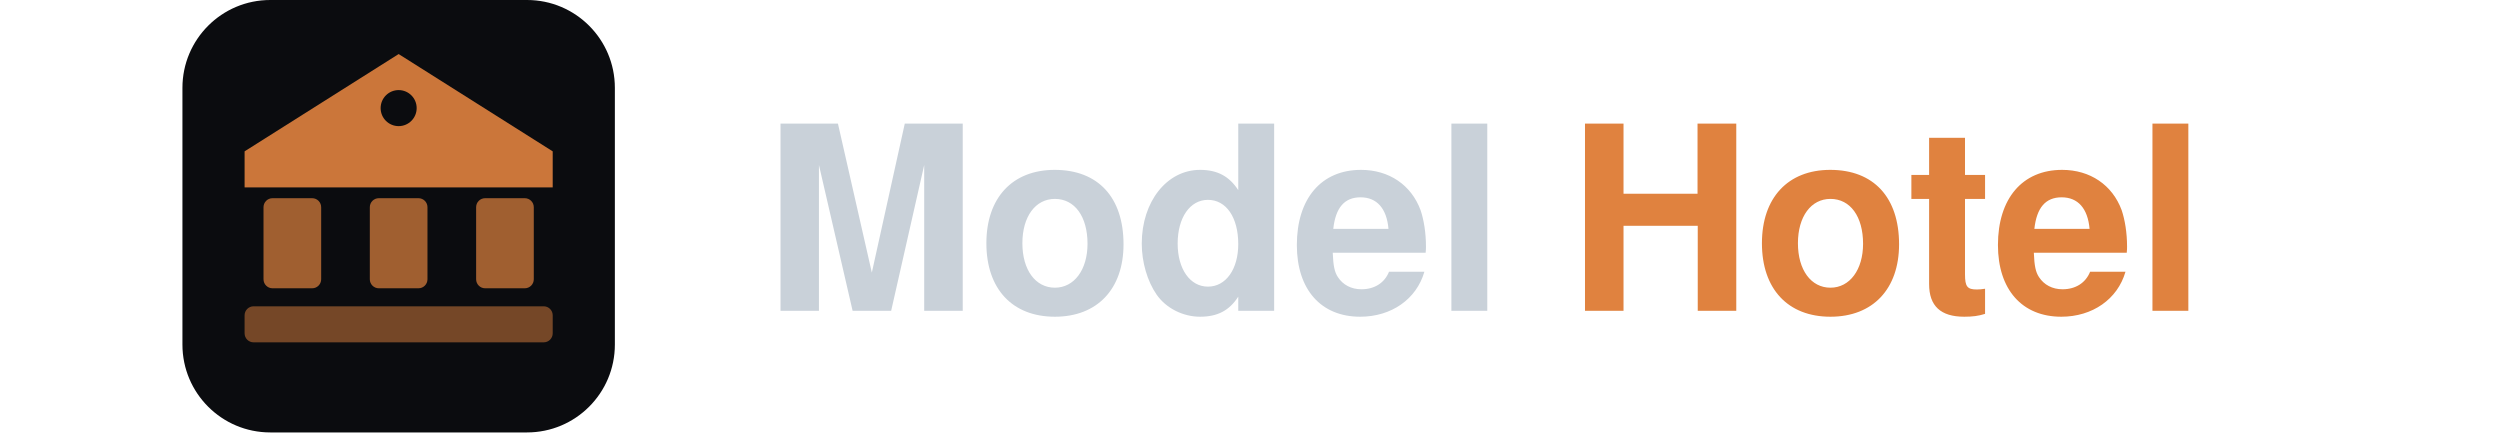
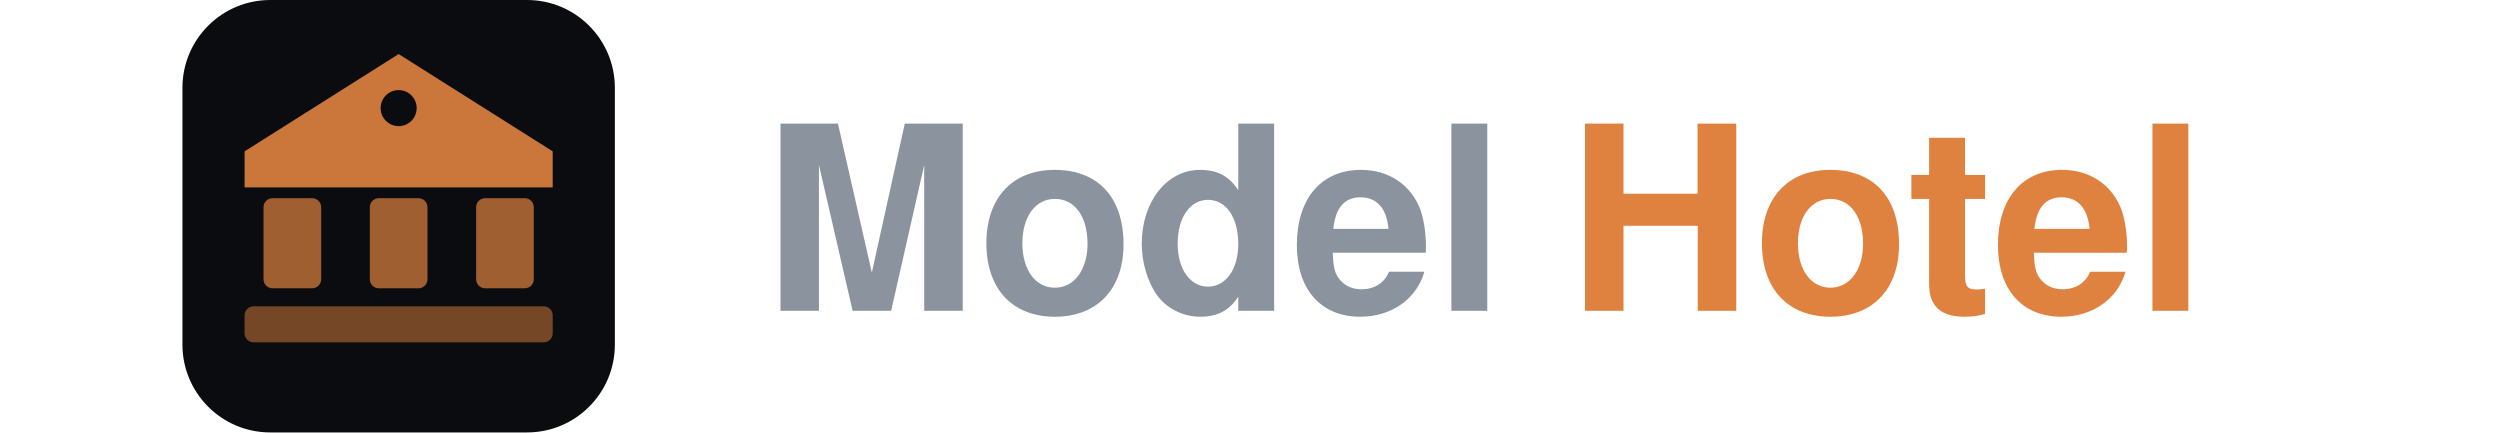
<svg xmlns="http://www.w3.org/2000/svg" viewBox="0 0 370 64" height="64">
  <defs>
    <style>
      text { font-family: -apple-system, BlinkMacSystemFont, "Segoe UI", Helvetica, Arial, sans-serif, "Apple Color Emoji", "Segoe UI Emoji"; font-weight: 700; }
    </style>
  </defs>
  <g transform="translate(27, 0)">
    <rect x="0" y="0" width="64" height="64" rx="13" fill="#0b0c0f" />
    <path d="M32 8L9.2 22.4v5.333h45.6V22.4L32 8z" fill="#e0823f" opacity="0.9" />
    <rect x="12" y="29.333" width="8.533" height="13.333" rx="1.333" fill="#e0823f" opacity="0.7" />
    <rect x="27.733" y="29.333" width="8.533" height="13.333" rx="1.333" fill="#e0823f" opacity="0.7" />
    <rect x="43.467" y="29.333" width="8.533" height="13.333" rx="1.333" fill="#e0823f" opacity="0.7" />
    <rect x="9.2" y="45.333" width="45.6" height="5.333" rx="1.333" fill="#e0823f" opacity="0.5" />
    <circle cx="32" cy="16" r="2.667" fill="#0b0c0f" />
-     <text x="86" y="46" font-size="38" fill="#c9d1d9">Model</text>
+     <text x="86" y="46" font-size="38" fill="#8b949e">Model</text>
    <text x="205" y="46" font-size="38" fill="#e0823f">Hotel</text>
  </g>
</svg>
